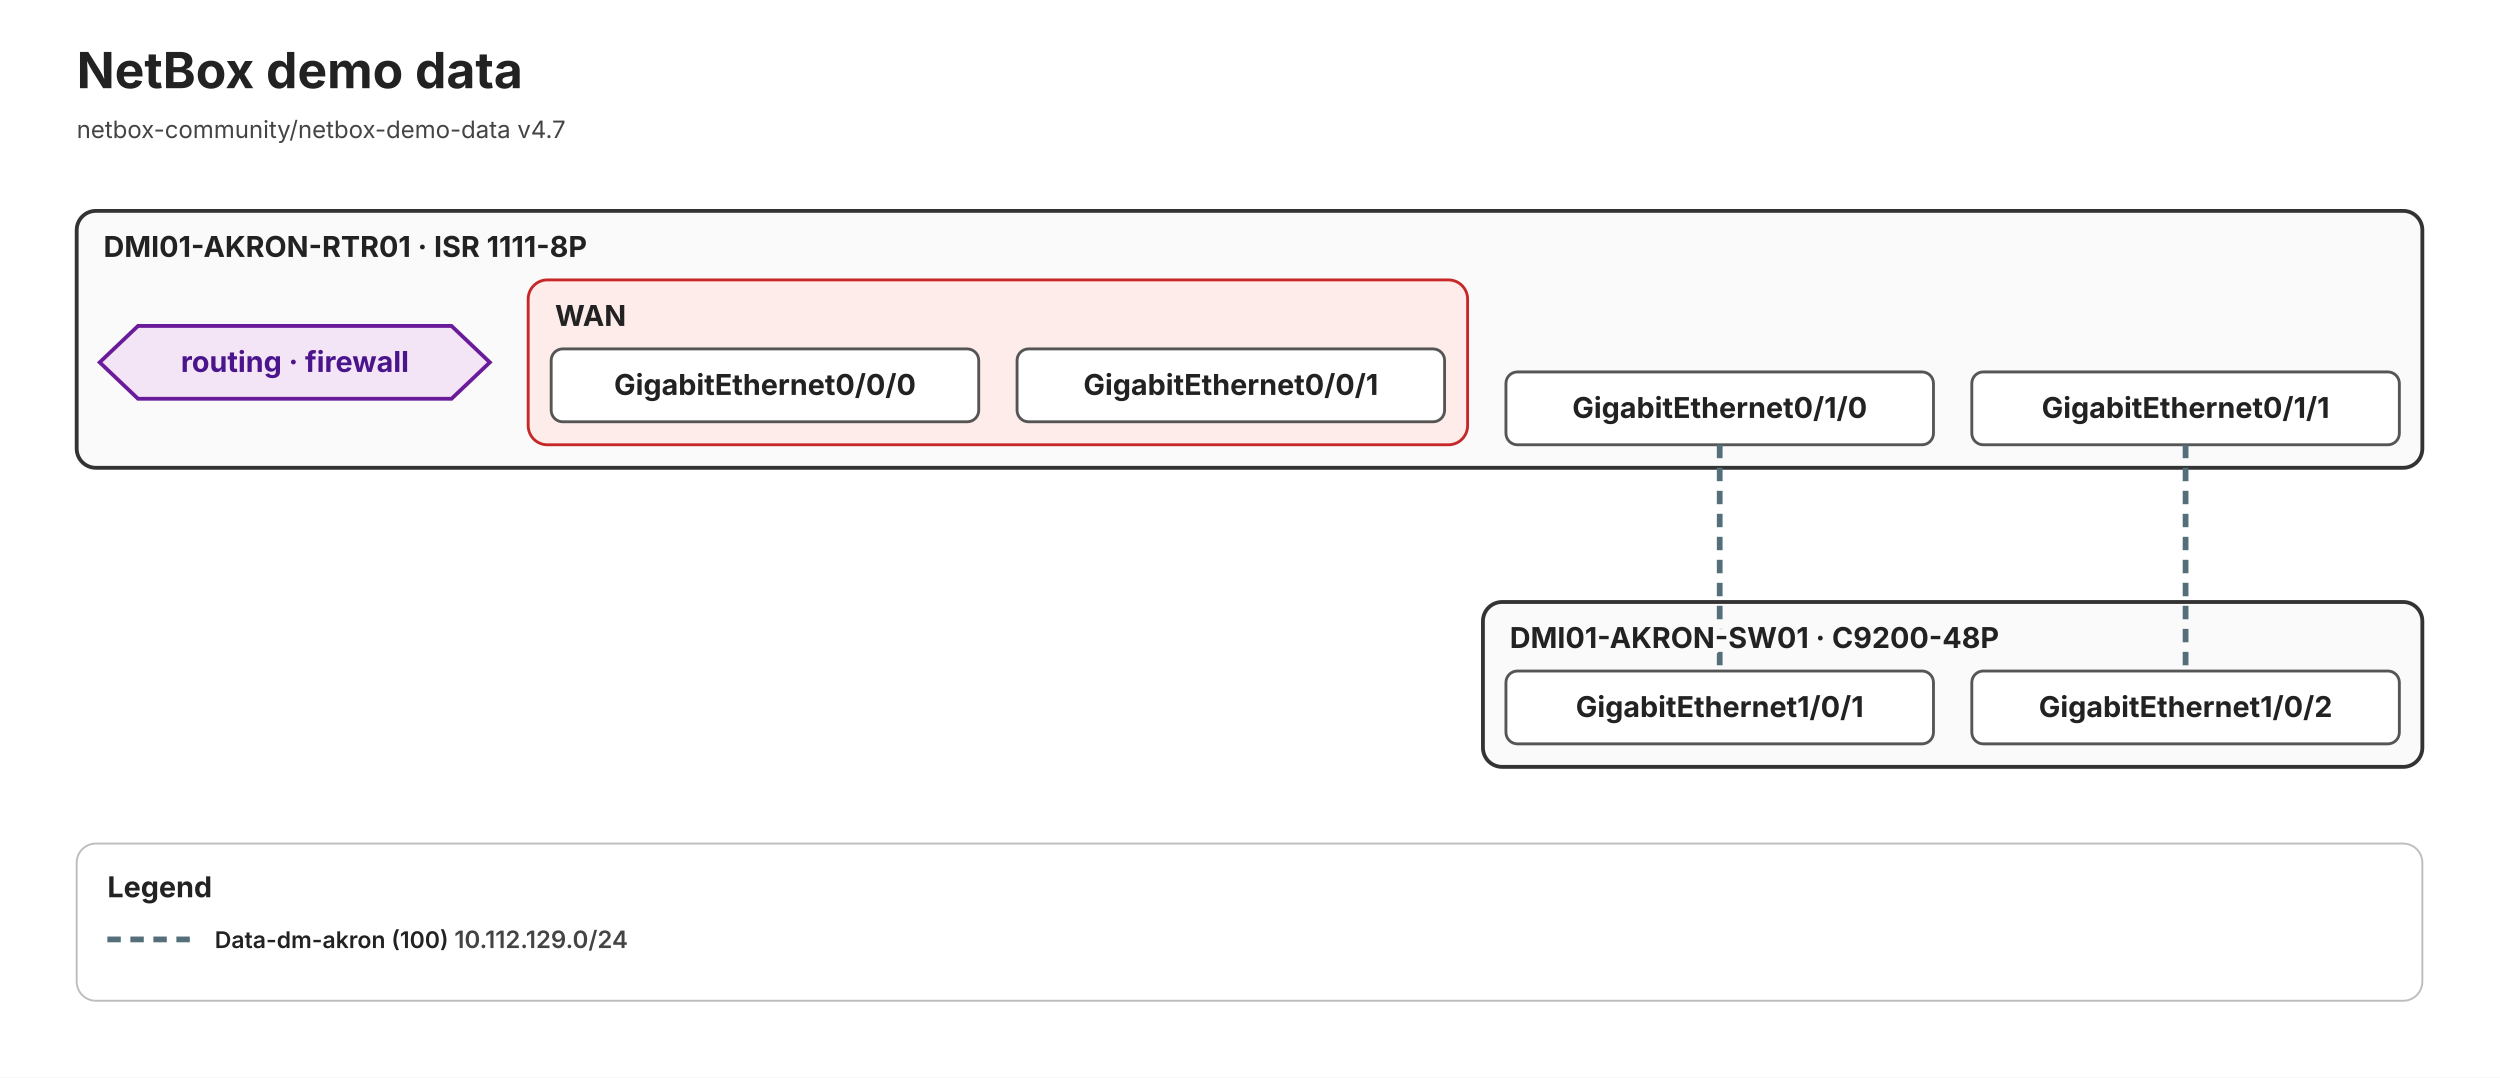
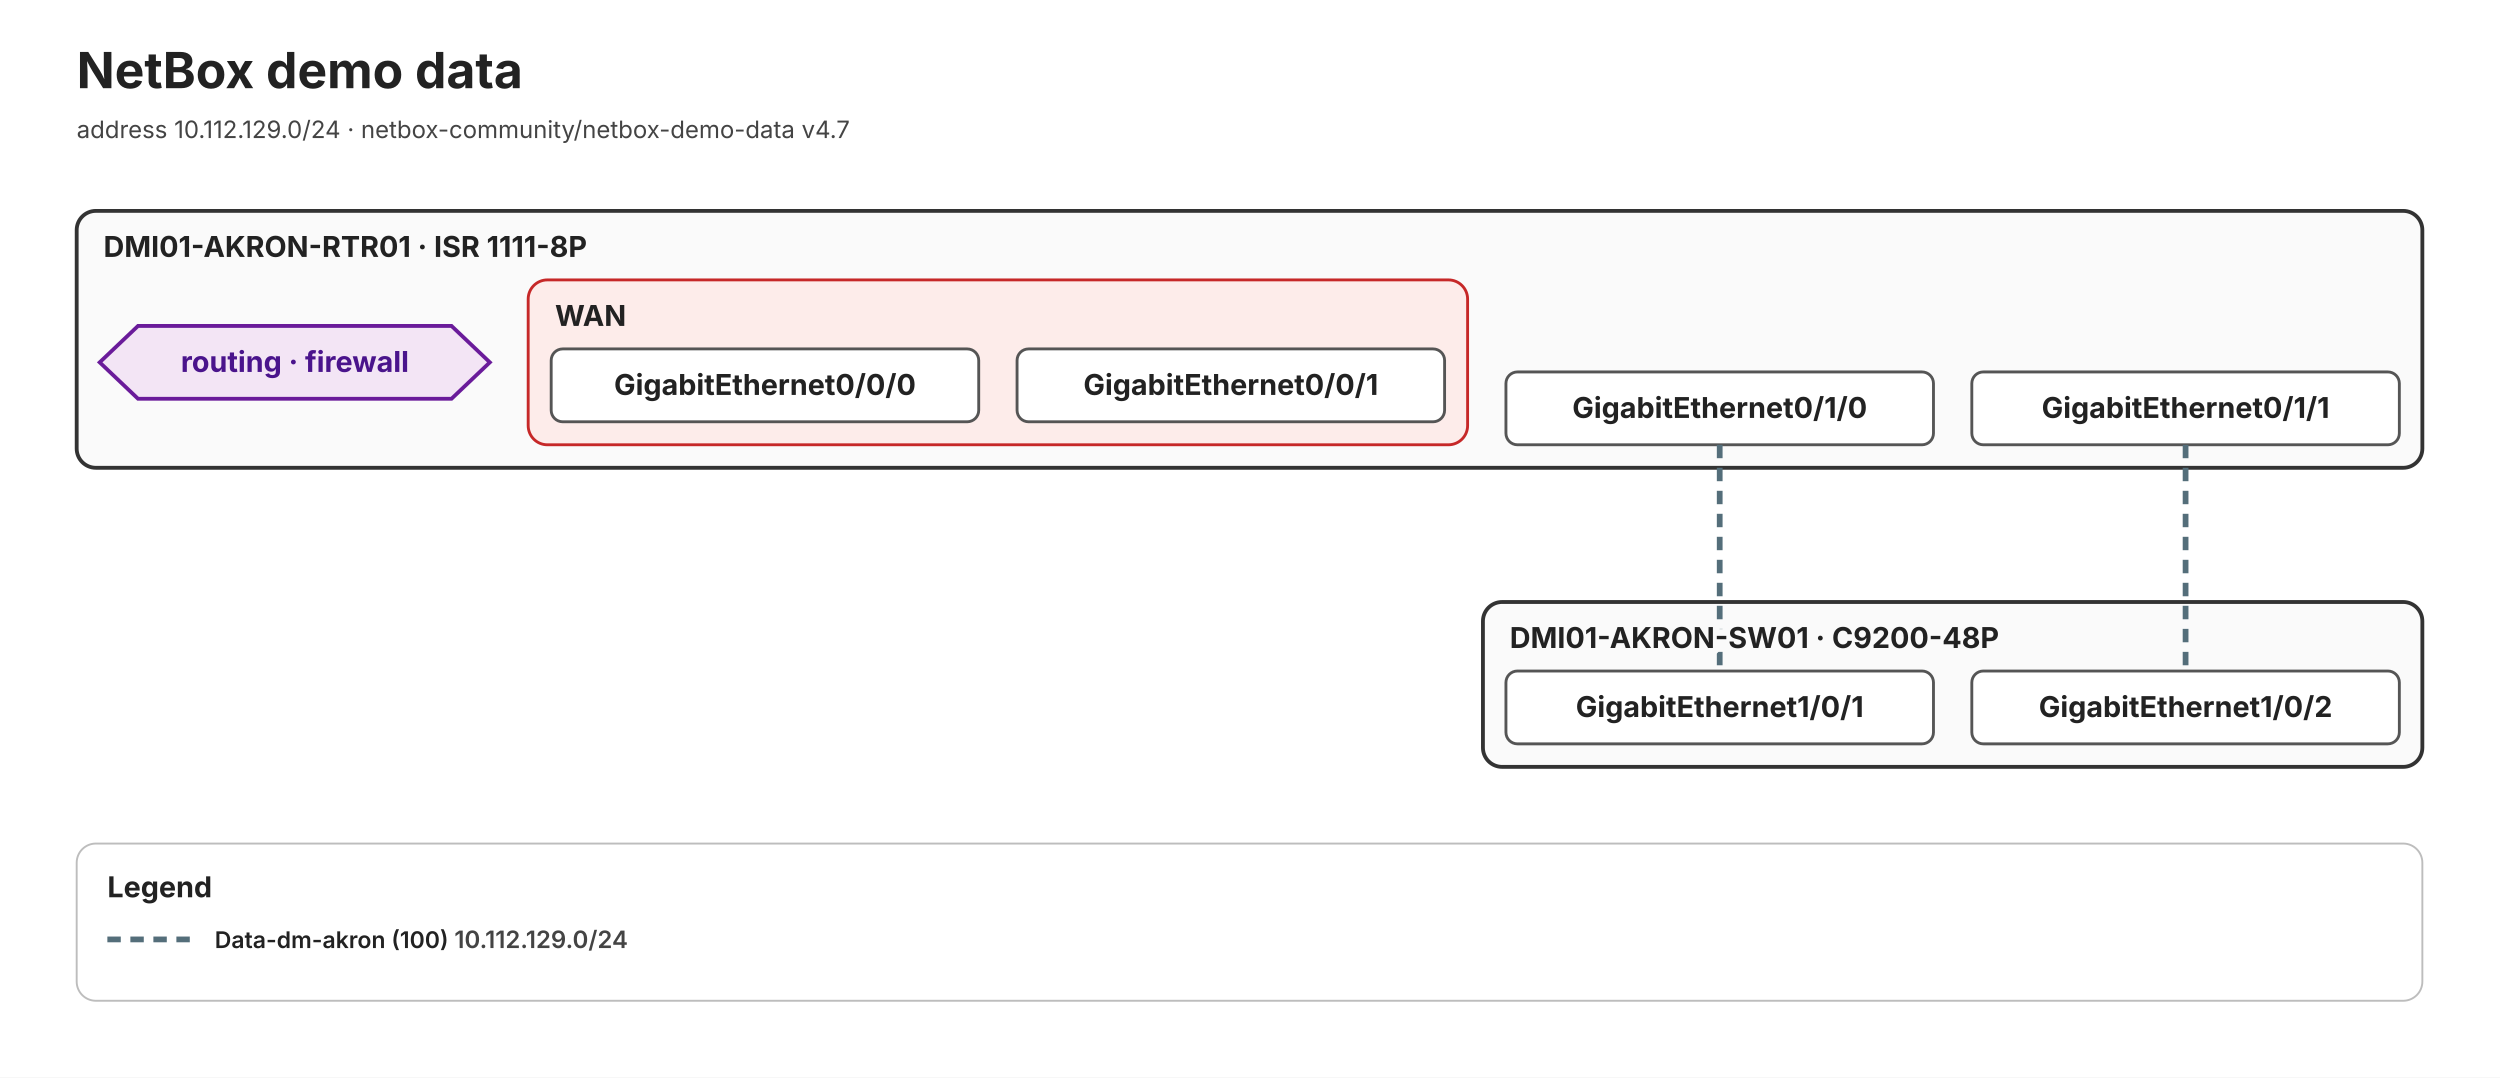
<svg xmlns="http://www.w3.org/2000/svg" width="1304" height="562" viewBox="0 0 1304 562" font-family="Inter, 'DejaVu Sans', Arial, sans-serif" font-size="14" fill="#222">
  <defs>
    <marker id="ap" viewBox="0 0 10 10" refX="8" refY="5" markerWidth="2.75" markerHeight="2.75" orient="auto-start-reverse">
      <path d="M0,0 L10,5 L0,10 z" fill="#6A1B9A" />
    </marker>
    <marker id="ab" viewBox="0 0 10 10" refX="9" refY="5" markerWidth="5.5" markerHeight="5.5" orient="auto">
      <path d="M0,0 L10,5 L0,10 z" fill="#1565C0" />
    </marker>
    <style>.h{font-weight:700;font-size:15px}.s{font-size:12.5px;fill:#444}.t{font-size:12px;font-weight:600}</style>
  </defs>
  <rect width="1304" height="562" fill="#fff" />
  <text x="40" y="46" font-size="26" font-weight="700">NetBox demo data</text>
-   <text x="40" y="72" class="s" font-size="14">netbox-community/netbox-demo-data v4.7</text>
+   <text x="40" y="72" class="s" font-size="14">address 10.112.129.0/24 · netbox-community/netbox-demo-data v4.7</text>
  <rect x="40" y="110" width="1223.5" height="134" rx="10" fill="#FAFAFA" stroke="#333" stroke-width="2" />
  <rect x="275.5" y="146" width="490" height="86" rx="10" fill="#FDECEA" stroke="#C62828" stroke-width="1.5" />
  <rect x="287.5" y="182" width="223" height="38" rx="6" fill="#fff" stroke="#555" stroke-width="1.5" />
  <rect x="530.5" y="182" width="223" height="38" rx="6" fill="#fff" stroke="#555" stroke-width="1.5" />
  <polygon points="52,189 72,170 235.5,170 255.5,189 235.5,208 72,208" fill="#F3E5F5" stroke="#6A1B9A" stroke-width="2" />
  <rect x="785.5" y="194" width="223" height="38" rx="6" fill="#fff" stroke="#555" stroke-width="1.5" />
  <rect x="1028.5" y="194" width="223" height="38" rx="6" fill="#fff" stroke="#555" stroke-width="1.5" />
  <rect x="773.5" y="314" width="490" height="86" rx="10" fill="#FAFAFA" stroke="#333" stroke-width="2" />
  <rect x="785.5" y="350" width="223" height="38" rx="6" fill="#fff" stroke="#555" stroke-width="1.5" />
  <rect x="1028.5" y="350" width="223" height="38" rx="6" fill="#fff" stroke="#555" stroke-width="1.5" />
  <path d="M897,232 L897,350" fill="none" stroke="#546E7A" stroke-width="3" stroke-dasharray="7 5" stroke-linejoin="round" />
  <path d="M1140,232 L1140,350" fill="none" stroke="#546E7A" stroke-width="3" stroke-dasharray="7 5" stroke-linejoin="round" />
  <text x="54" y="134" class="h" stroke="#FAFAFA" stroke-width="7" stroke-linejoin="round" paint-order="stroke">DMI01-AKRON-RTR01 · ISR 1111-8P</text>
  <text x="289.5" y="170" class="h" stroke="#FDECEA" stroke-width="7" stroke-linejoin="round" paint-order="stroke">WAN</text>
  <text x="399" y="206" class="h" text-anchor="middle" stroke="#fff" stroke-width="3" stroke-linejoin="round" paint-order="stroke">GigabitEthernet0/0/0</text>
  <text x="642" y="206" class="h" text-anchor="middle" stroke="#fff" stroke-width="3" stroke-linejoin="round" paint-order="stroke">GigabitEthernet0/0/1</text>
  <text x="153.8" y="194" class="h" text-anchor="middle" fill="#4A148C" stroke="#F3E5F5" stroke-width="3" stroke-linejoin="round" paint-order="stroke">routing · firewall</text>
  <text x="897" y="218" class="h" text-anchor="middle" stroke="#fff" stroke-width="3" stroke-linejoin="round" paint-order="stroke">GigabitEthernet0/1/0</text>
  <text x="1140" y="218" class="h" text-anchor="middle" stroke="#fff" stroke-width="3" stroke-linejoin="round" paint-order="stroke">GigabitEthernet0/1/1</text>
  <text x="787.5" y="338" class="h" stroke="#FAFAFA" stroke-width="7" stroke-linejoin="round" paint-order="stroke">DMI01-AKRON-SW01 · C9200-48P</text>
  <text x="897" y="374" class="h" text-anchor="middle" stroke="#fff" stroke-width="3" stroke-linejoin="round" paint-order="stroke">GigabitEthernet1/0/1</text>
  <text x="1140" y="374" class="h" text-anchor="middle" stroke="#fff" stroke-width="3" stroke-linejoin="round" paint-order="stroke">GigabitEthernet1/0/2</text>
  <g class="legend">
    <rect x="40" y="440" width="1223.5" height="82" rx="10" fill="#fff" stroke="#BDBDBD" stroke-width="1" />
    <text x="56" y="468" class="h">Legend</text>
    <path d="M56,490 L100,490" fill="none" stroke="#546E7A" stroke-width="3" stroke-dasharray="7 5" />
    <text x="112" y="494.5" class="t">Data-dm-akron (100) <tspan class="s">10.112.129.0/24</tspan>
    </text>
  </g>
</svg>
